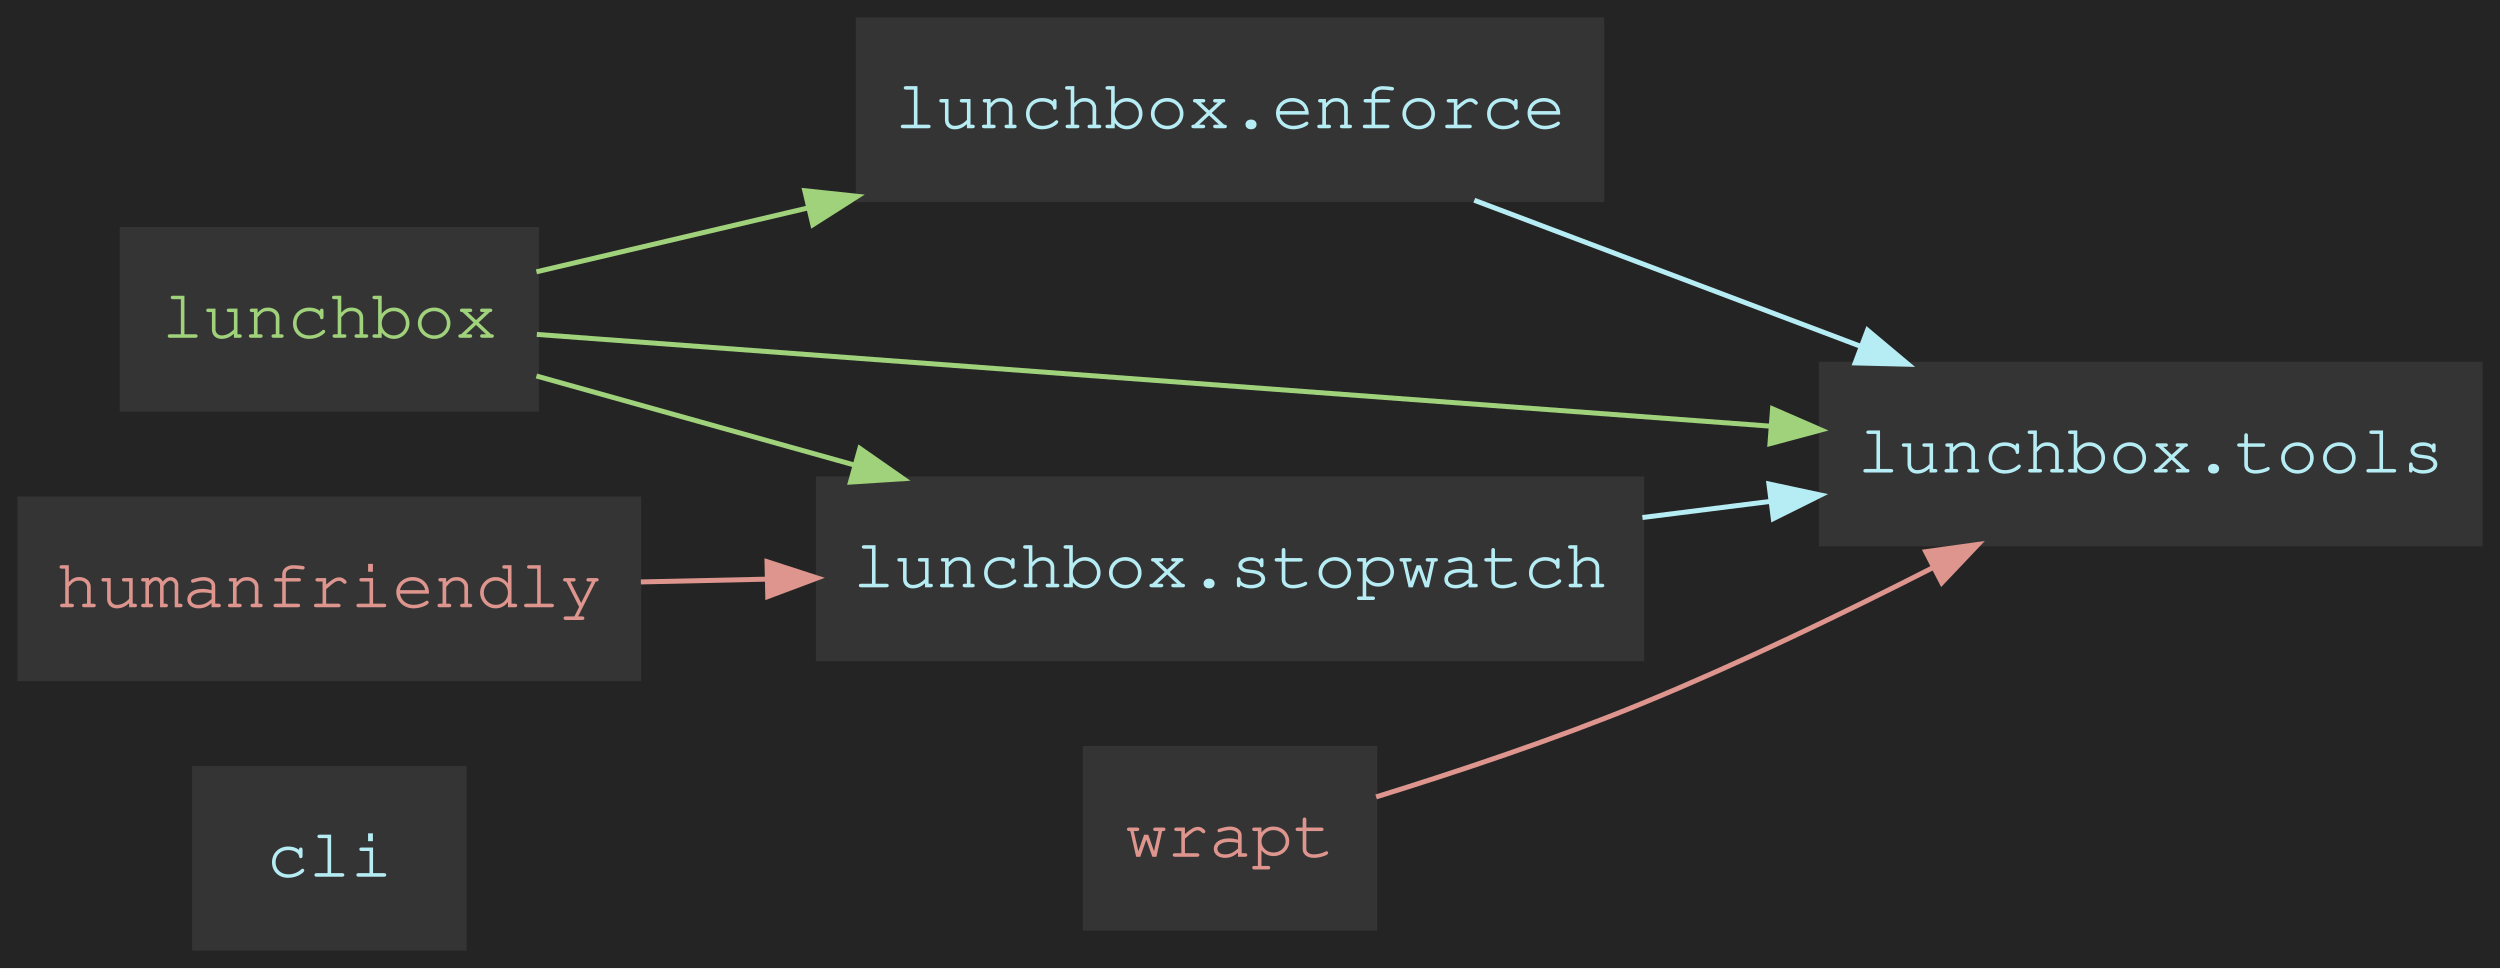
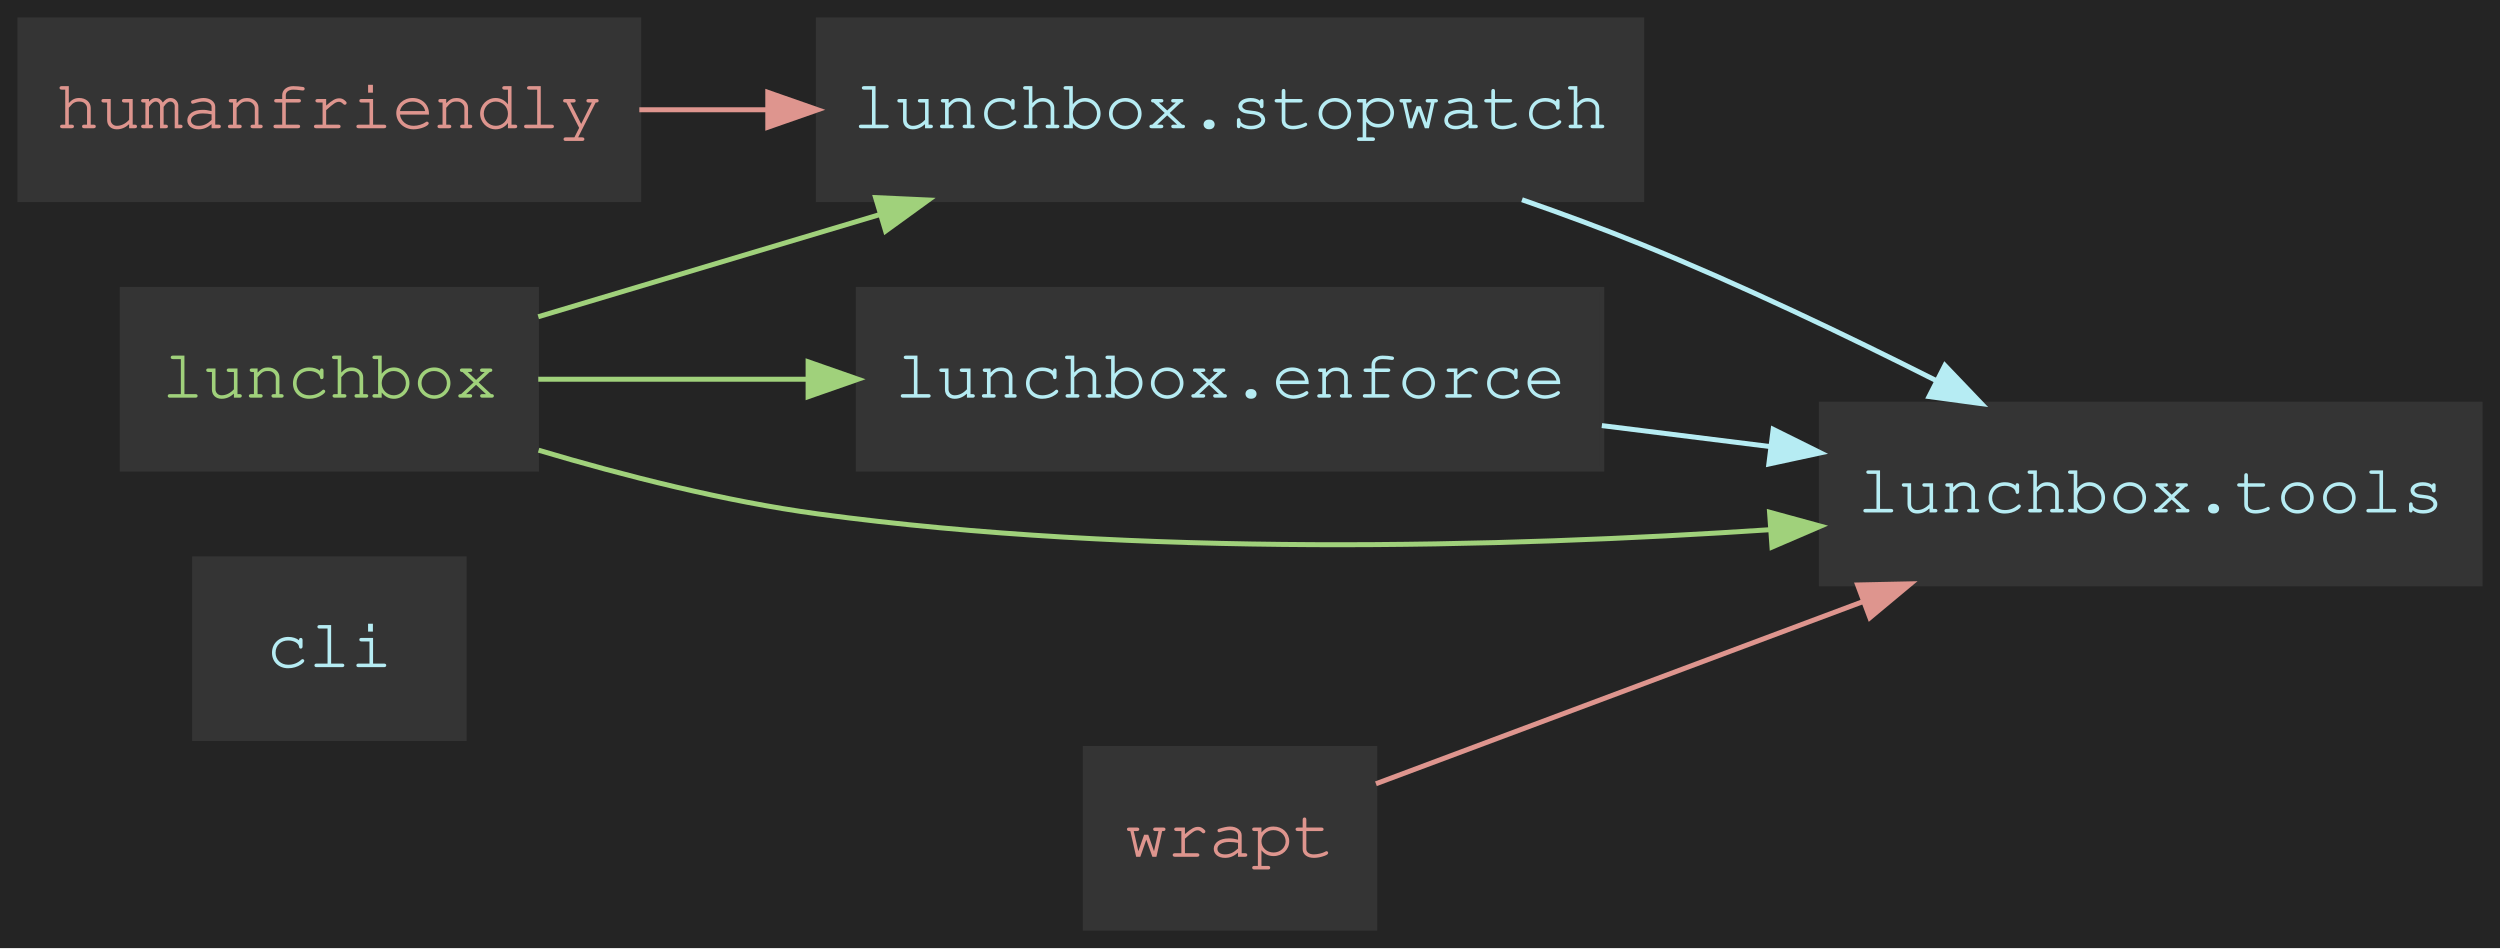
- <svg xmlns="http://www.w3.org/2000/svg" width="501pt" height="194pt" viewBox="0.00 0.00 501.00 194.00">
-   <g id="graph0" class="graph" transform="scale(1 1) rotate(0) translate(4 190)">
-     <polygon fill="#242424" stroke="transparent" points="-4,4 -4,-190 497,-190 497,4 -4,4" />
+ <svg xmlns="http://www.w3.org/2000/svg" width="501pt" height="190pt" viewBox="0.00 0.00 501.00 190.00">
+   <g id="graph0" class="graph" transform="scale(1 1) rotate(0) translate(4 186)">
+     <polygon fill="#242424" stroke="transparent" points="-4,4 -4,-186 497,-186 497,4 -4,4" />
    <g id="node1" class="node">
-       <polygon fill="#343434" stroke="#343434" points="89,-36 35,-36 35,0 89,0 89,-36" />
-       <text text-anchor="middle" x="62" y="-14.3" font-family="Courier,monospace" font-size="14.00" fill="#b6ecf3">cli</text>
+       <polygon fill="#343434" stroke="#343434" points="89,-74 35,-74 35,-38 89,-38 89,-74" />
+       <text text-anchor="middle" x="62" y="-52.3" font-family="Courier,monospace" font-size="14.00" fill="#b6ecf3">cli</text>
    </g>
    <g id="node2" class="node">
-       <polygon fill="#343434" stroke="#343434" points="317,-186 168,-186 168,-150 317,-150 317,-186" />
-       <text text-anchor="middle" x="242.5" y="-164.3" font-family="Courier,monospace" font-size="14.00" fill="#b6ecf3">lunchbox.enforce</text>
+       <polygon fill="#343434" stroke="#343434" points="317,-128 168,-128 168,-92 317,-92 317,-128" />
+       <text text-anchor="middle" x="242.5" y="-106.3" font-family="Courier,monospace" font-size="14.00" fill="#b6ecf3">lunchbox.enforce</text>
    </g>
    <g id="node4" class="node">
-       <polygon fill="#343434" stroke="#343434" points="493,-117 361,-117 361,-81 493,-81 493,-117" />
-       <text text-anchor="middle" x="427" y="-95.3" font-family="Courier,monospace" font-size="14.00" fill="#b6ecf3">lunchbox.tools</text>
+       <polygon fill="#343434" stroke="#343434" points="493,-105 361,-105 361,-69 493,-69 493,-105" />
+       <text text-anchor="middle" x="427" y="-83.3" font-family="Courier,monospace" font-size="14.00" fill="#b6ecf3">lunchbox.tools</text>
    </g>
    <g id="edge1" class="edge">
-       <path fill="none" stroke="#b6ecf3" d="M291.45,-149.87C315.13,-140.92 343.88,-130.05 368.71,-120.66" />
-       <polygon fill="#b6ecf3" stroke="#b6ecf3" points="370.25,-123.82 378.37,-117.01 367.78,-117.27 370.25,-123.82" />
+       <path fill="none" stroke="#b6ecf3" d="M317.011,-100.711C328.114,-99.327 339.573,-97.899 350.712,-96.51" />
+       <polygon fill="#b6ecf3" stroke="#b6ecf3" points="351.342,-99.959 360.832,-95.249 350.476,-93.013 351.342,-99.959" />
    </g>
    <g id="node3" class="node">
-       <polygon fill="#343434" stroke="#343434" points="325,-94 160,-94 160,-58 325,-58 325,-94" />
-       <text text-anchor="middle" x="242.5" y="-72.3" font-family="Courier,monospace" font-size="14.00" fill="#b6ecf3">lunchbox.stopwatch</text>
+       <polygon fill="#343434" stroke="#343434" points="325,-182 160,-182 160,-146 325,-146 325,-182" />
+       <text text-anchor="middle" x="242.5" y="-160.3" font-family="Courier,monospace" font-size="14.00" fill="#b6ecf3">lunchbox.stopwatch</text>
    </g>
    <g id="edge2" class="edge">
-       <path fill="none" stroke="#b6ecf3" d="M325.14,-86.29C333.64,-87.36 342.26,-88.45 350.68,-89.51" />
-       <polygon fill="#b6ecf3" stroke="#b6ecf3" points="350.49,-93.01 360.85,-90.79 351.37,-86.07 350.49,-93.01" />
+       <path fill="none" stroke="#b6ecf3" d="M301.011,-145.975C309.134,-143.147 317.321,-140.121 325,-137 344.759,-128.97 366.027,-118.801 384.003,-109.733" />
+       <polygon fill="#b6ecf3" stroke="#b6ecf3" points="385.757,-112.768 393.078,-105.109 382.579,-106.531 385.757,-112.768" />
    </g>
    <g id="node5" class="node">
-       <polygon fill="#343434" stroke="#343434" points="103.5,-144 20.5,-144 20.5,-108 103.5,-108 103.5,-144" />
-       <text text-anchor="middle" x="62" y="-122.3" font-family="Courier,monospace" font-size="14.00" fill="#a0d17b">lunchbox</text>
+       <polygon fill="#343434" stroke="#343434" points="124,-182 0,-182 0,-146 124,-146 124,-182" />
+       <text text-anchor="middle" x="62" y="-160.3" font-family="Courier,monospace" font-size="14.00" fill="#de958e">humanfriendly</text>
    </g>
    <g id="edge3" class="edge">
-       <path fill="none" stroke="#a0d17b" d="M103.5,-135.53C119.71,-139.34 139.01,-143.88 157.96,-148.34" />
-       <polygon fill="#a0d17b" stroke="#a0d17b" points="157.28,-151.78 167.82,-150.66 158.89,-144.97 157.28,-151.78" />
+       <path fill="none" stroke="#de958e" d="M124.118,-164C132.4,-164 141.034,-164 149.699,-164" />
+       <polygon fill="#de958e" stroke="#de958e" points="149.866,-167.5 159.866,-164 149.866,-160.5 149.866,-167.5" />
+     </g>
+     <g id="node6" class="node">
+       <polygon fill="#343434" stroke="#343434" points="103.5,-128 20.5,-128 20.5,-92 103.5,-92 103.5,-128" />
+       <text text-anchor="middle" x="62" y="-106.3" font-family="Courier,monospace" font-size="14.00" fill="#a0d17b">lunchbox</text>
    </g>
    <g id="edge4" class="edge">
-       <path fill="none" stroke="#a0d17b" d="M103.5,-114.65C122.33,-109.38 145.32,-102.94 167.1,-96.84" />
-       <polygon fill="#a0d17b" stroke="#a0d17b" points="168.31,-100.13 177,-94.07 166.43,-93.39 168.31,-100.13" />
+       <path fill="none" stroke="#a0d17b" d="M103.864,-110C120.019,-110 139.11,-110 157.876,-110" />
+       <polygon fill="#a0d17b" stroke="#a0d17b" points="157.944,-113.5 167.944,-110 157.944,-106.5 157.944,-113.5" />
    </g>
    <g id="edge5" class="edge">
-       <path fill="none" stroke="#a0d17b" d="M103.58,-122.98C163.22,-118.55 275.56,-110.19 350.6,-104.61" />
-       <polygon fill="#a0d17b" stroke="#a0d17b" points="351.22,-108.07 360.93,-103.84 350.7,-101.09 351.22,-108.07" />
-     </g>
-     <g id="node6" class="node">
-       <polygon fill="#343434" stroke="#343434" points="124,-90 0,-90 0,-54 124,-54 124,-90" />
-       <text text-anchor="middle" x="62" y="-68.3" font-family="Courier,monospace" font-size="14.00" fill="#de958e">humanfriendly</text>
+       <path fill="none" stroke="#a0d17b" d="M103.864,-122.524C124.185,-128.604 149.153,-136.073 172.274,-142.99" />
+       <polygon fill="#a0d17b" stroke="#a0d17b" points="171.467,-146.402 182.051,-145.916 173.474,-139.696 171.467,-146.402" />
    </g>
    <g id="edge6" class="edge">
-       <path fill="none" stroke="#de958e" d="M124.43,-73.38C132.62,-73.56 141.16,-73.75 149.73,-73.94" />
-       <polygon fill="#de958e" stroke="#de958e" points="149.71,-77.44 159.78,-74.17 149.86,-70.45 149.71,-77.44" />
+       <path fill="none" stroke="#a0d17b" d="M103.933,-95.779C121.097,-90.663 141.287,-85.531 160,-83 223.876,-74.362 297.127,-76.287 350.728,-79.849" />
+       <polygon fill="#a0d17b" stroke="#a0d17b" points="350.618,-83.35 360.838,-80.555 351.107,-76.367 350.618,-83.35" />
    </g>
    <g id="node7" class="node">
-       <polygon fill="#343434" stroke="#343434" points="271.5,-40 213.5,-40 213.5,-4 271.5,-4 271.5,-40" />
-       <text text-anchor="middle" x="242.5" y="-18.3" font-family="Courier,monospace" font-size="14.00" fill="#de958e">wrapt</text>
+       <polygon fill="#343434" stroke="#343434" points="271.5,-36 213.5,-36 213.5,0 271.5,0 271.5,-36" />
+       <text text-anchor="middle" x="242.5" y="-14.3" font-family="Courier,monospace" font-size="14.00" fill="#de958e">wrapt</text>
    </g>
    <g id="edge7" class="edge">
-       <path fill="none" stroke="#de958e" d="M271.77,-30.3C287.61,-35.21 307.63,-41.86 325,-49 344.57,-57.04 365.63,-67.21 383.43,-76.28" />
-       <polygon fill="#de958e" stroke="#de958e" points="381.92,-79.44 392.42,-80.9 385.13,-73.21 381.92,-79.44" />
+       <path fill="none" stroke="#de958e" d="M271.735,-28.933C297.906,-38.721 337.041,-53.357 369.472,-65.485" />
+       <polygon fill="#de958e" stroke="#de958e" points="368.268,-68.772 378.861,-68.997 370.72,-62.215 368.268,-68.772" />
    </g>
  </g>
</svg>
